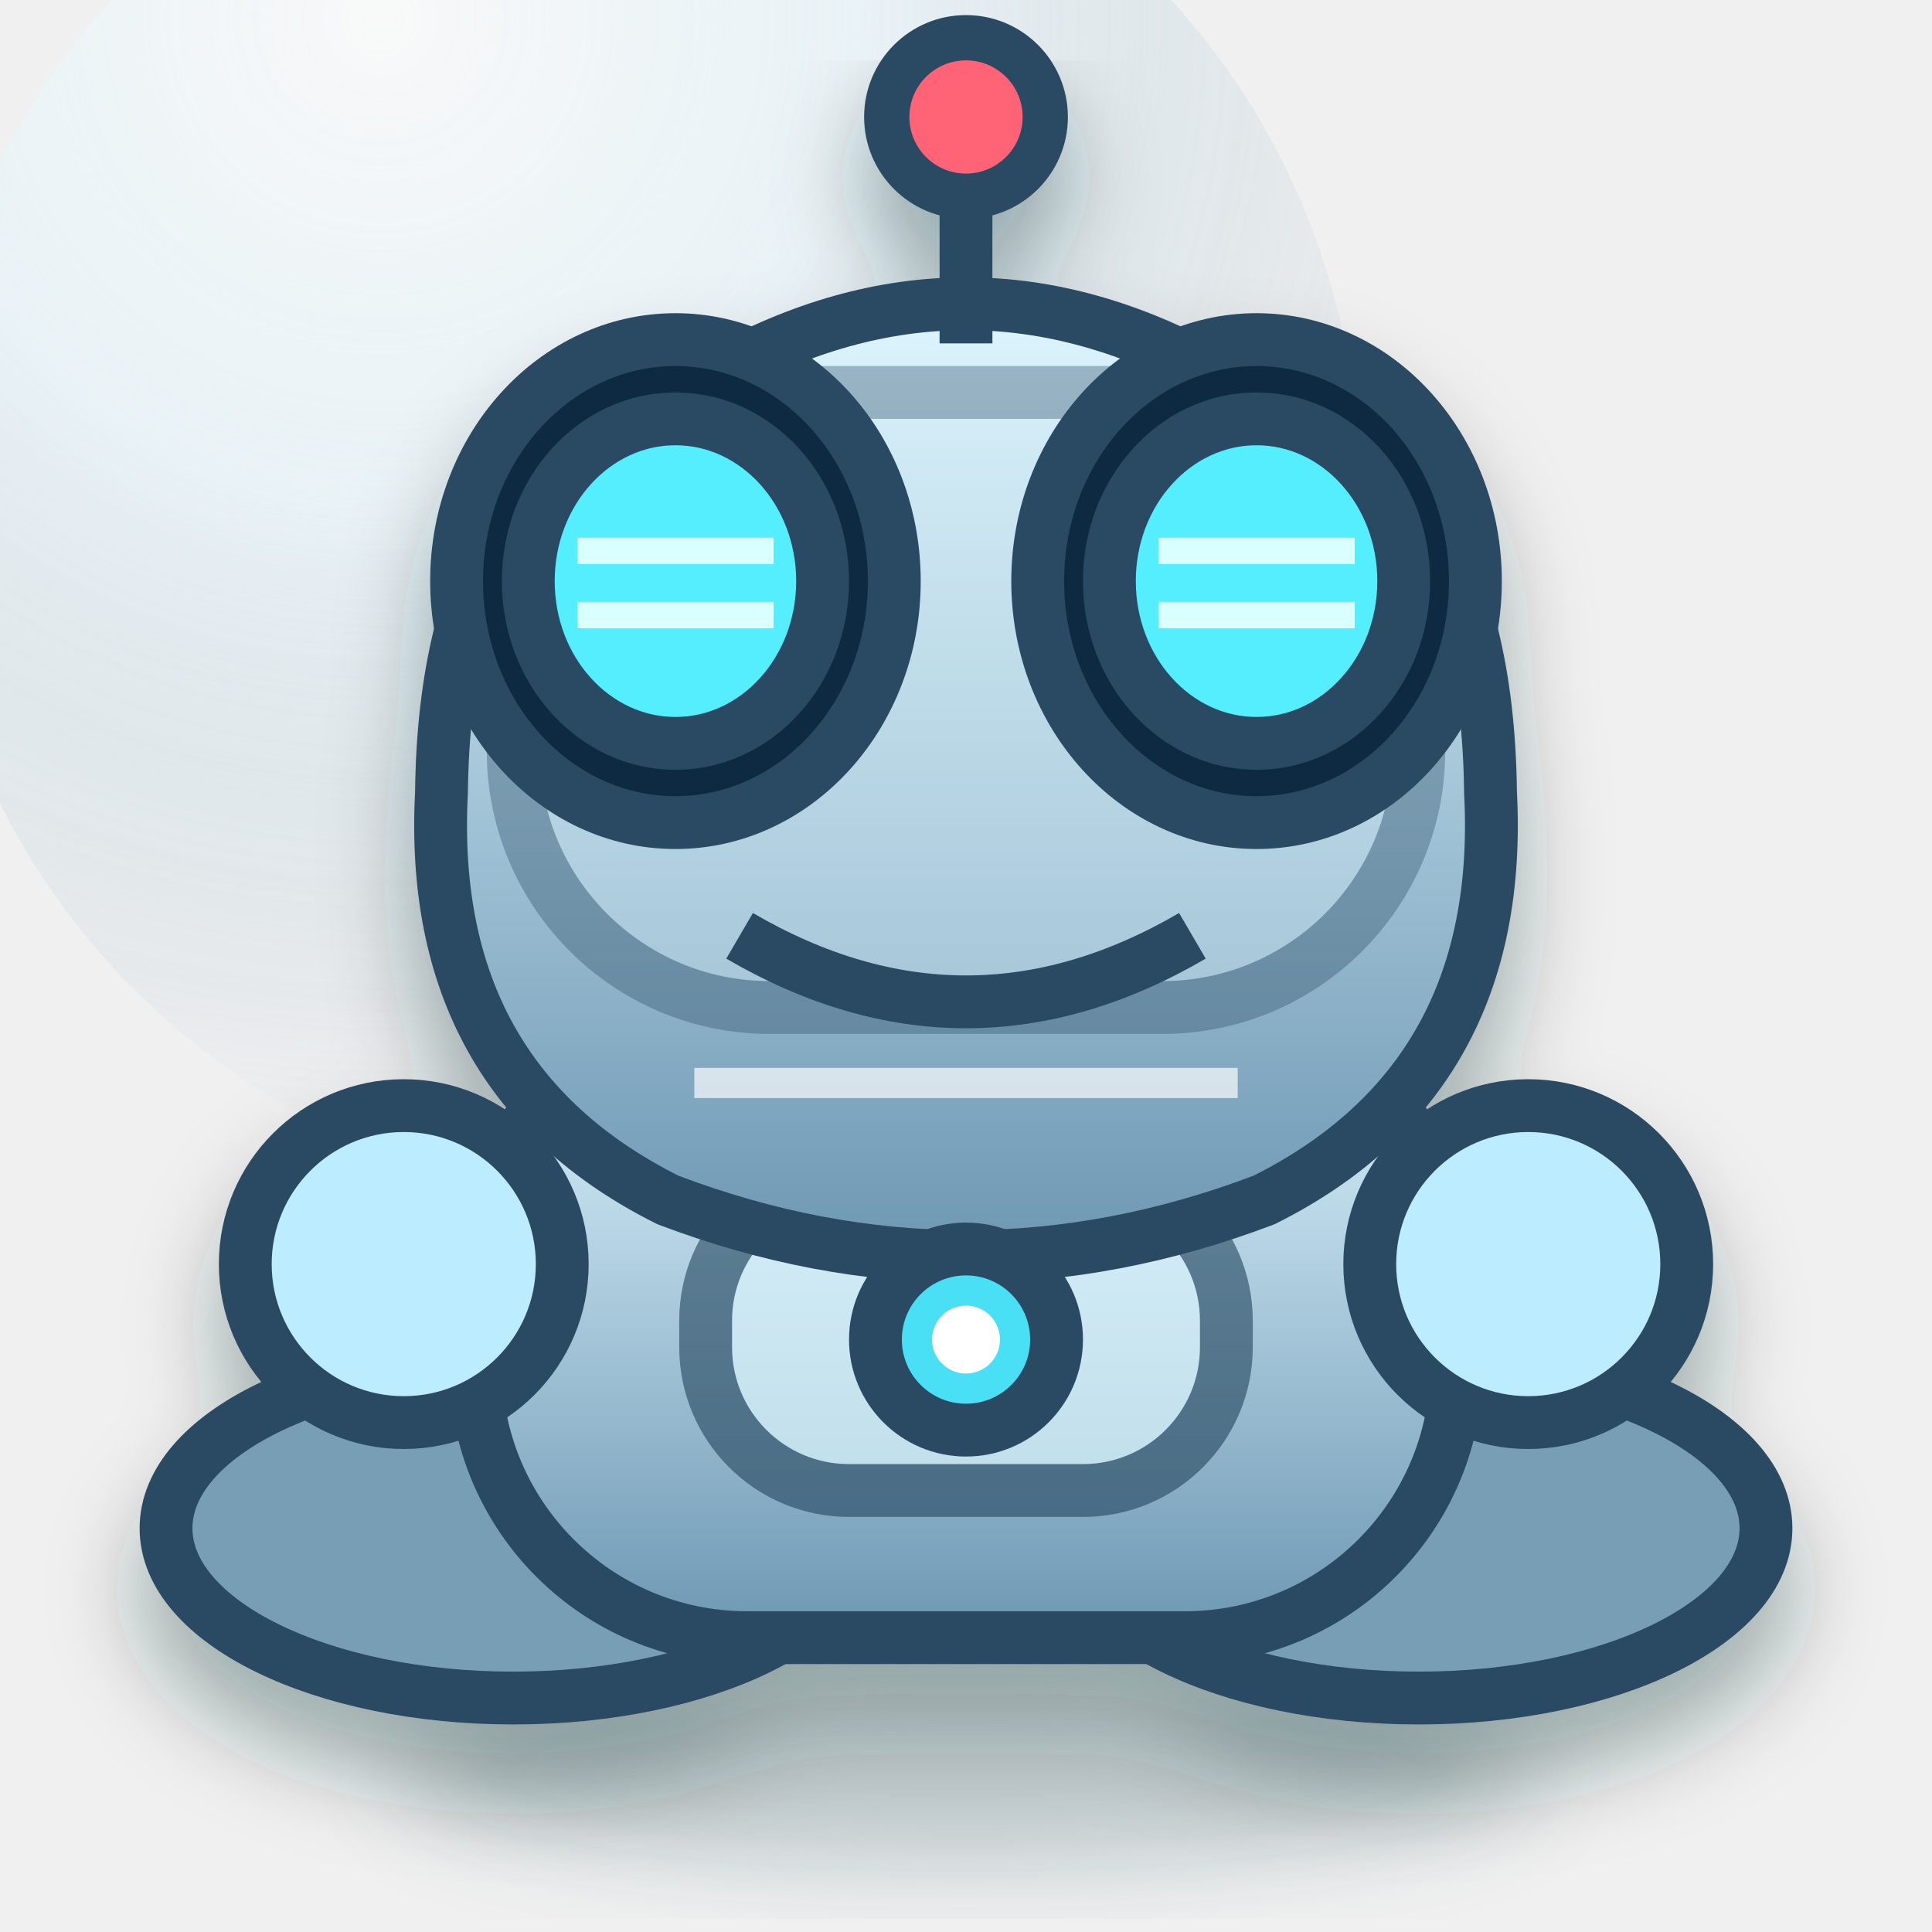
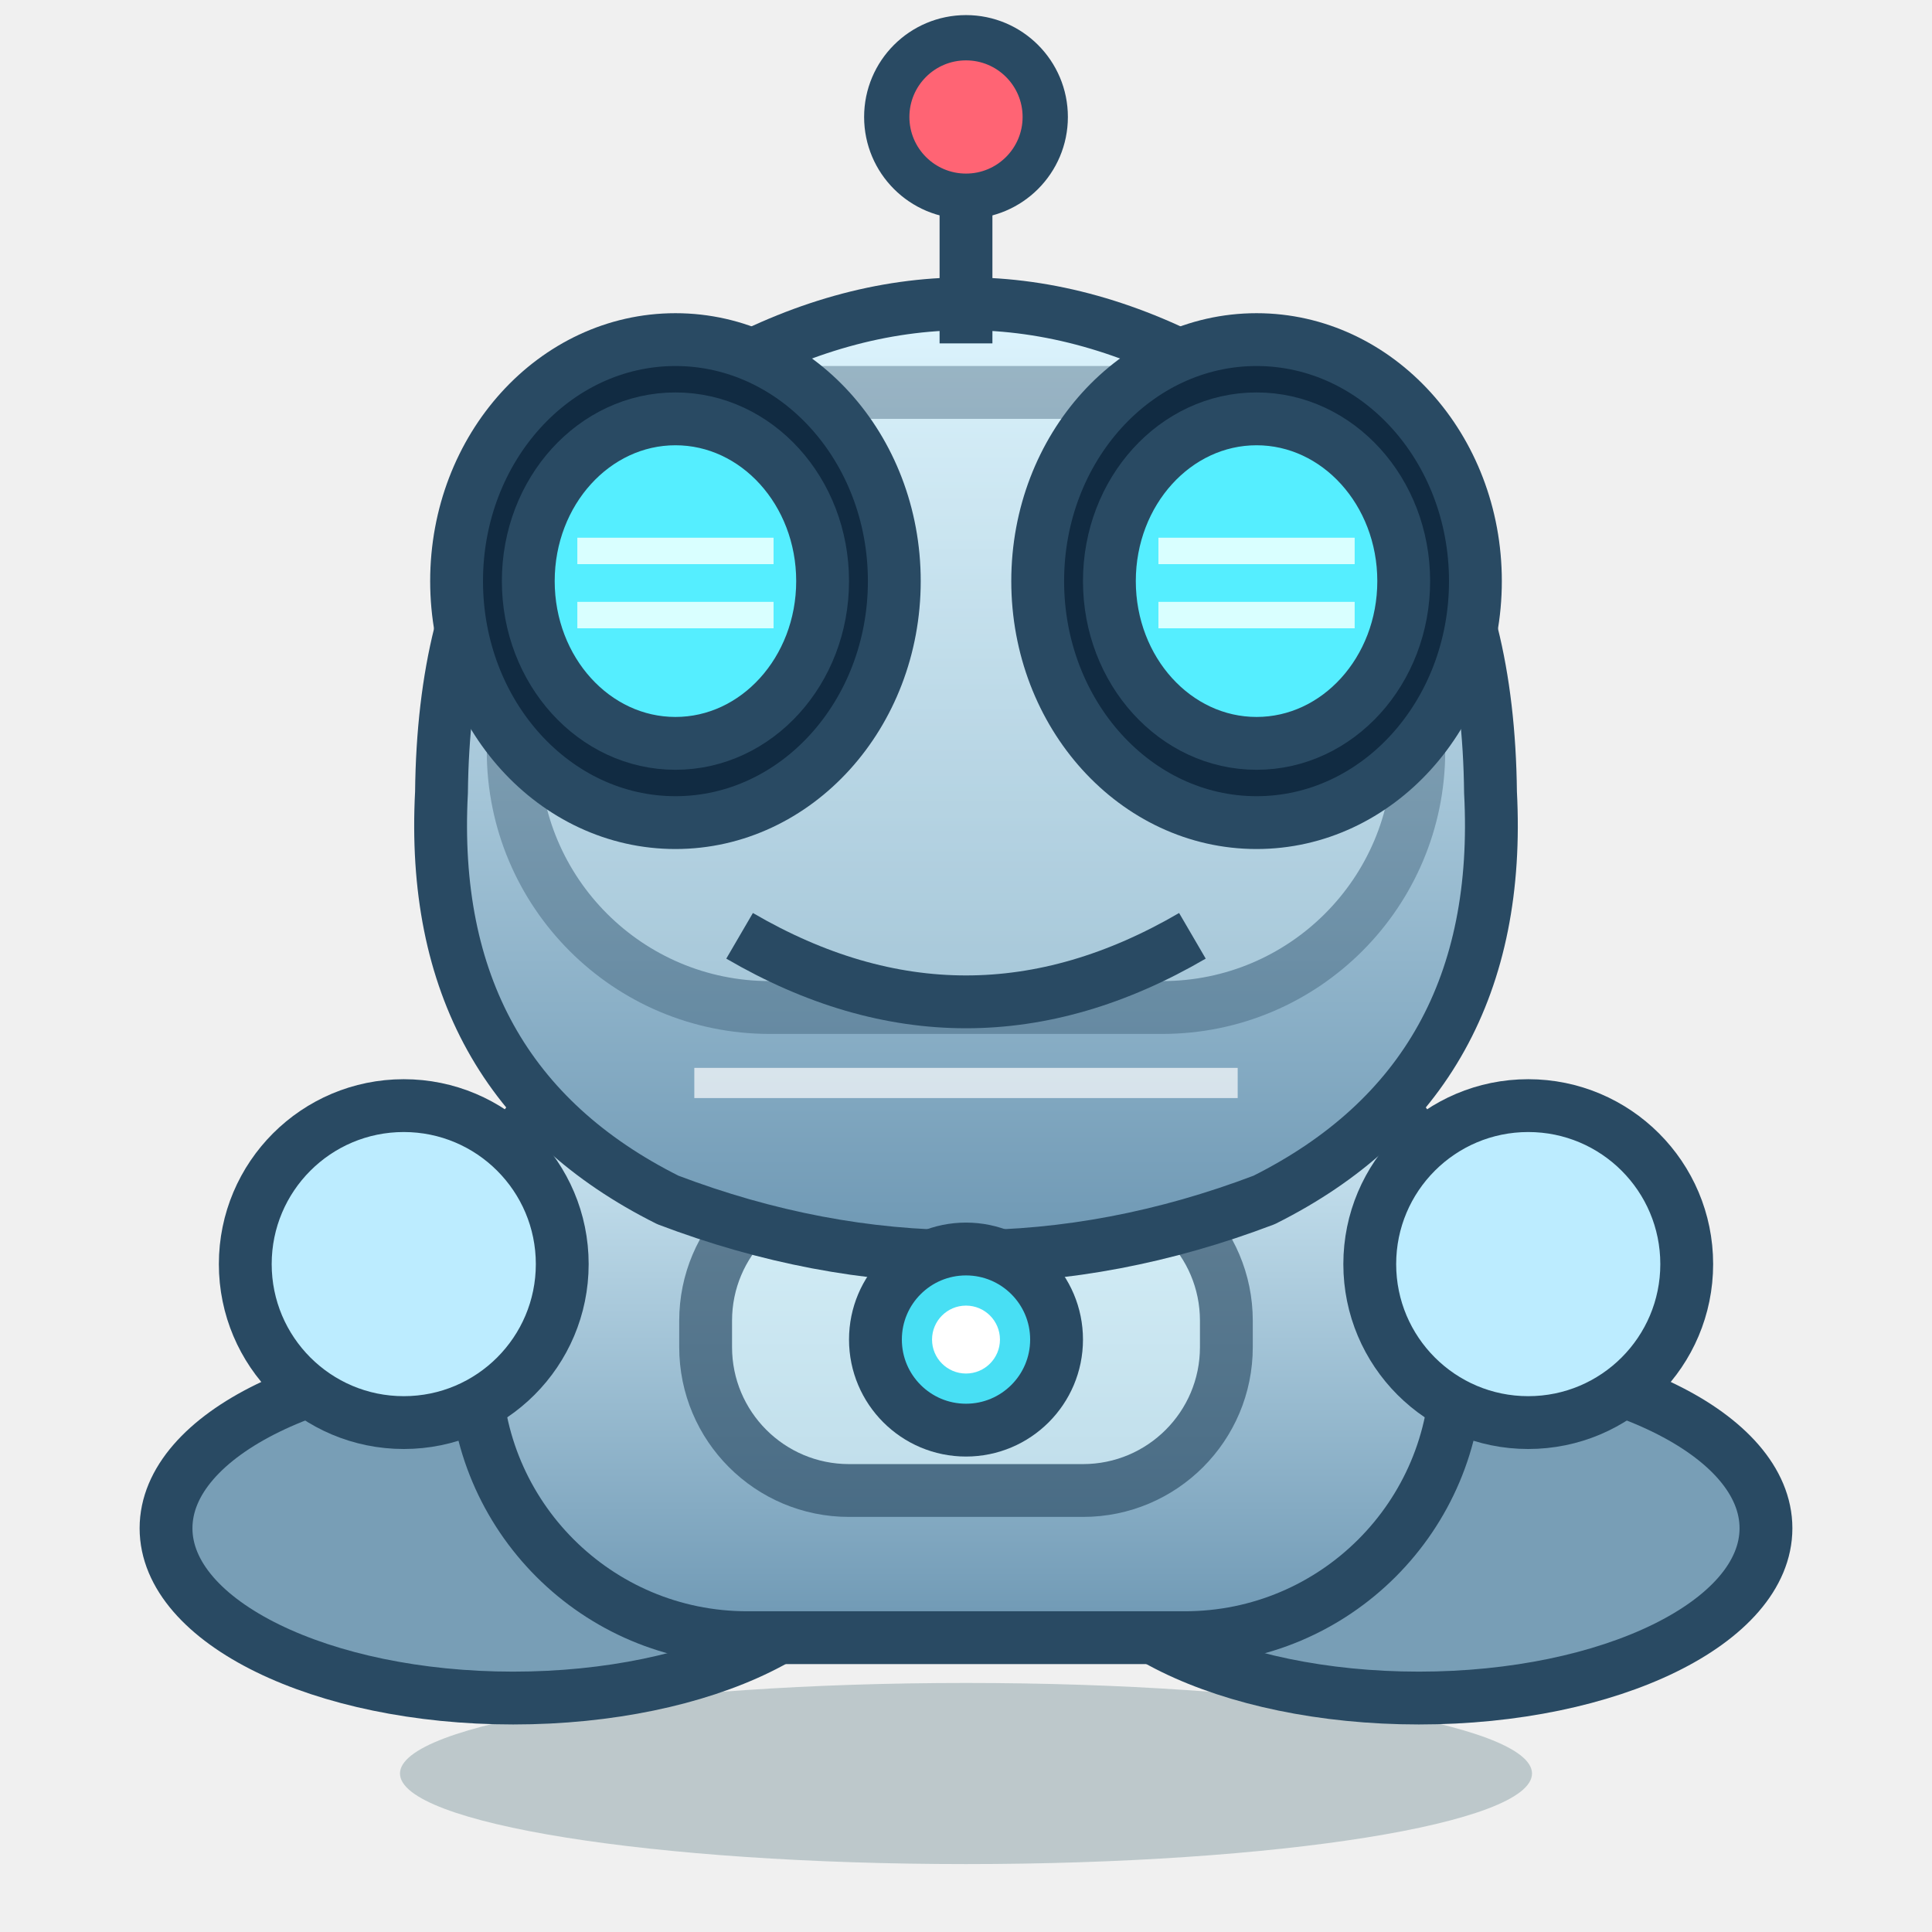
<svg xmlns="http://www.w3.org/2000/svg" viewBox="0 0 512 512" role="img" aria-label="Robo Frog">
  <defs>
-     <radialGradient id="halo" cx="32%" cy="18%" r="78%">
-       <stop offset="0" stop-color="#ffffff" stop-opacity=".95" />
-       <stop offset=".42" stop-color="#dff6ff" stop-opacity=".65" />
-       <stop offset="1" stop-color="#6d97b3" stop-opacity="0" />
-     </radialGradient>
    <linearGradient id="body" x1="0" y1="0" x2="0" y2="1">
      <stop stop-color="#dff6ff" />
      <stop offset="1" stop-color="#6d97b3" />
    </linearGradient>
-     <filter id="shadow" x="-40%" y="-40%" width="180%" height="190%">
-       <feDropShadow dx="0" dy="16" stdDeviation="12" flood-color="#062d31" flood-opacity=".34" />
-     </filter>
-     <filter id="soft" x="-30%" y="-30%" width="160%" height="160%">
-       <feGaussianBlur stdDeviation="12" />
-     </filter>
-     <linearGradient id="shine" x1="0" y1="0" x2="1" y2="1">
-       <stop stop-color="#fff" stop-opacity=".8" />
-       <stop offset="1" stop-color="#fff" stop-opacity="0" />
-     </linearGradient>
  </defs>
-   <ellipse cx="256" cy="470" rx="150" ry="24" fill="#073d47" opacity=".22" filter="url(#soft)" />
-   <circle cx="170" cy="128" r="190" fill="url(#halo)" opacity=".62" />
-   <g filter="url(#shadow)">
+   <ellipse cx="256" cy="470" rx="150" ry="24" fill="#073d47" opacity=".22" />
+   <g>
    <g stroke="#294a63" stroke-width="14" stroke-linejoin="round">
      <ellipse cx="136" cy="405" rx="92" ry="45" fill="#789eb6" />
      <ellipse cx="376" cy="405" rx="92" ry="45" fill="#789eb6" />
      <rect x="126" y="268" width="260" height="166" rx="72" fill="url(#body)" />
      <rect x="187" y="312" width="138" height="83" rx="38" fill="#dff8ff" opacity=".64" />
      <circle cx="107" cy="335" r="42" fill="#bcecff" />
      <circle cx="405" cy="335" r="42" fill="#bcecff" />
      <path d="M117 210Q118 116 190 99Q256 62 322 99Q394 116 395 210Q399 286 335 318Q256 348 177 318Q113 286 117 210Z" fill="url(#body)" />
      <rect x="136" y="104" width="240" height="163" rx="68" fill="#d6eef8" opacity=".36" />
      <ellipse cx="179" cy="154" rx="58" ry="64" fill="#112b42" />
      <ellipse cx="333" cy="154" rx="58" ry="64" fill="#112b42" />
      <ellipse cx="179" cy="154" rx="39" ry="43" fill="#55eeff" />
      <ellipse cx="333" cy="154" rx="39" ry="43" fill="#55eeff" />
      <path d="M153 146h52M153 163h52M307 146h52M307 163h52" stroke="#d9ffff" stroke-width="7" />
      <path d="M196 248Q256 283 316 248" fill="none" stroke="#294a63" />
      <circle cx="256" cy="355" r="24" fill="#48dff4" />
      <circle cx="256" cy="355" r="9" fill="#fff" stroke="none" />
    </g>
    <path d="M256 91V43" stroke="#294a63" stroke-width="14" />
    <circle cx="256" cy="31" r="21" fill="#ff6474" stroke="#294a63" stroke-width="12" />
    <path d="M184 287h144" stroke="#fff" stroke-width="8" opacity=".68" />
  </g>
</svg>
